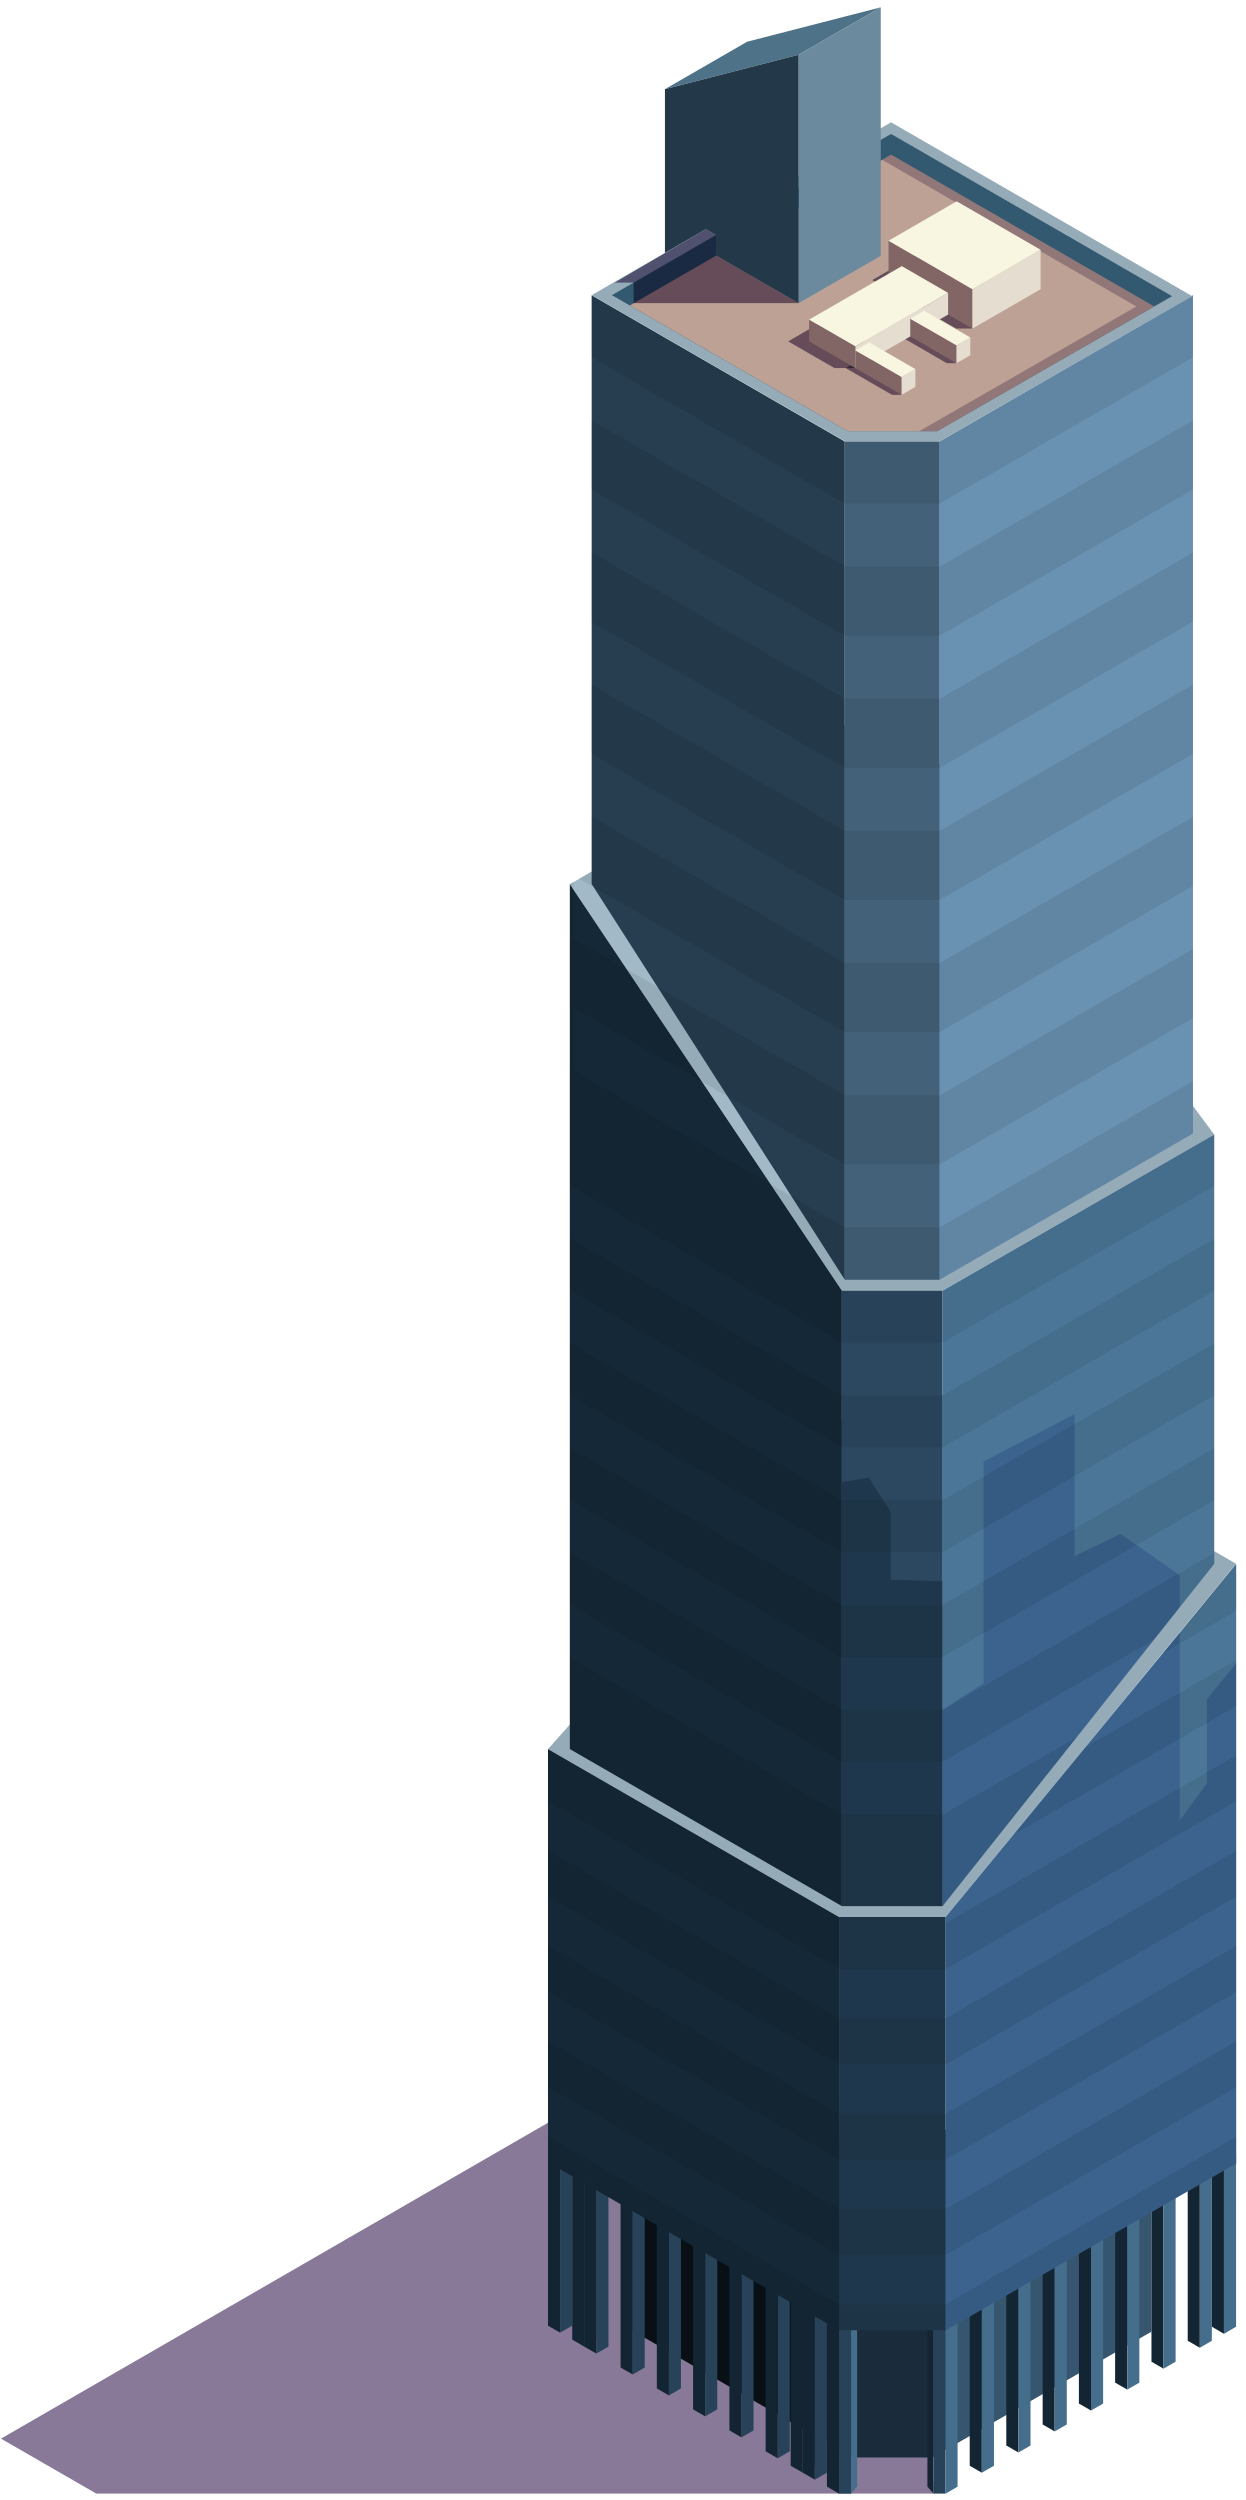
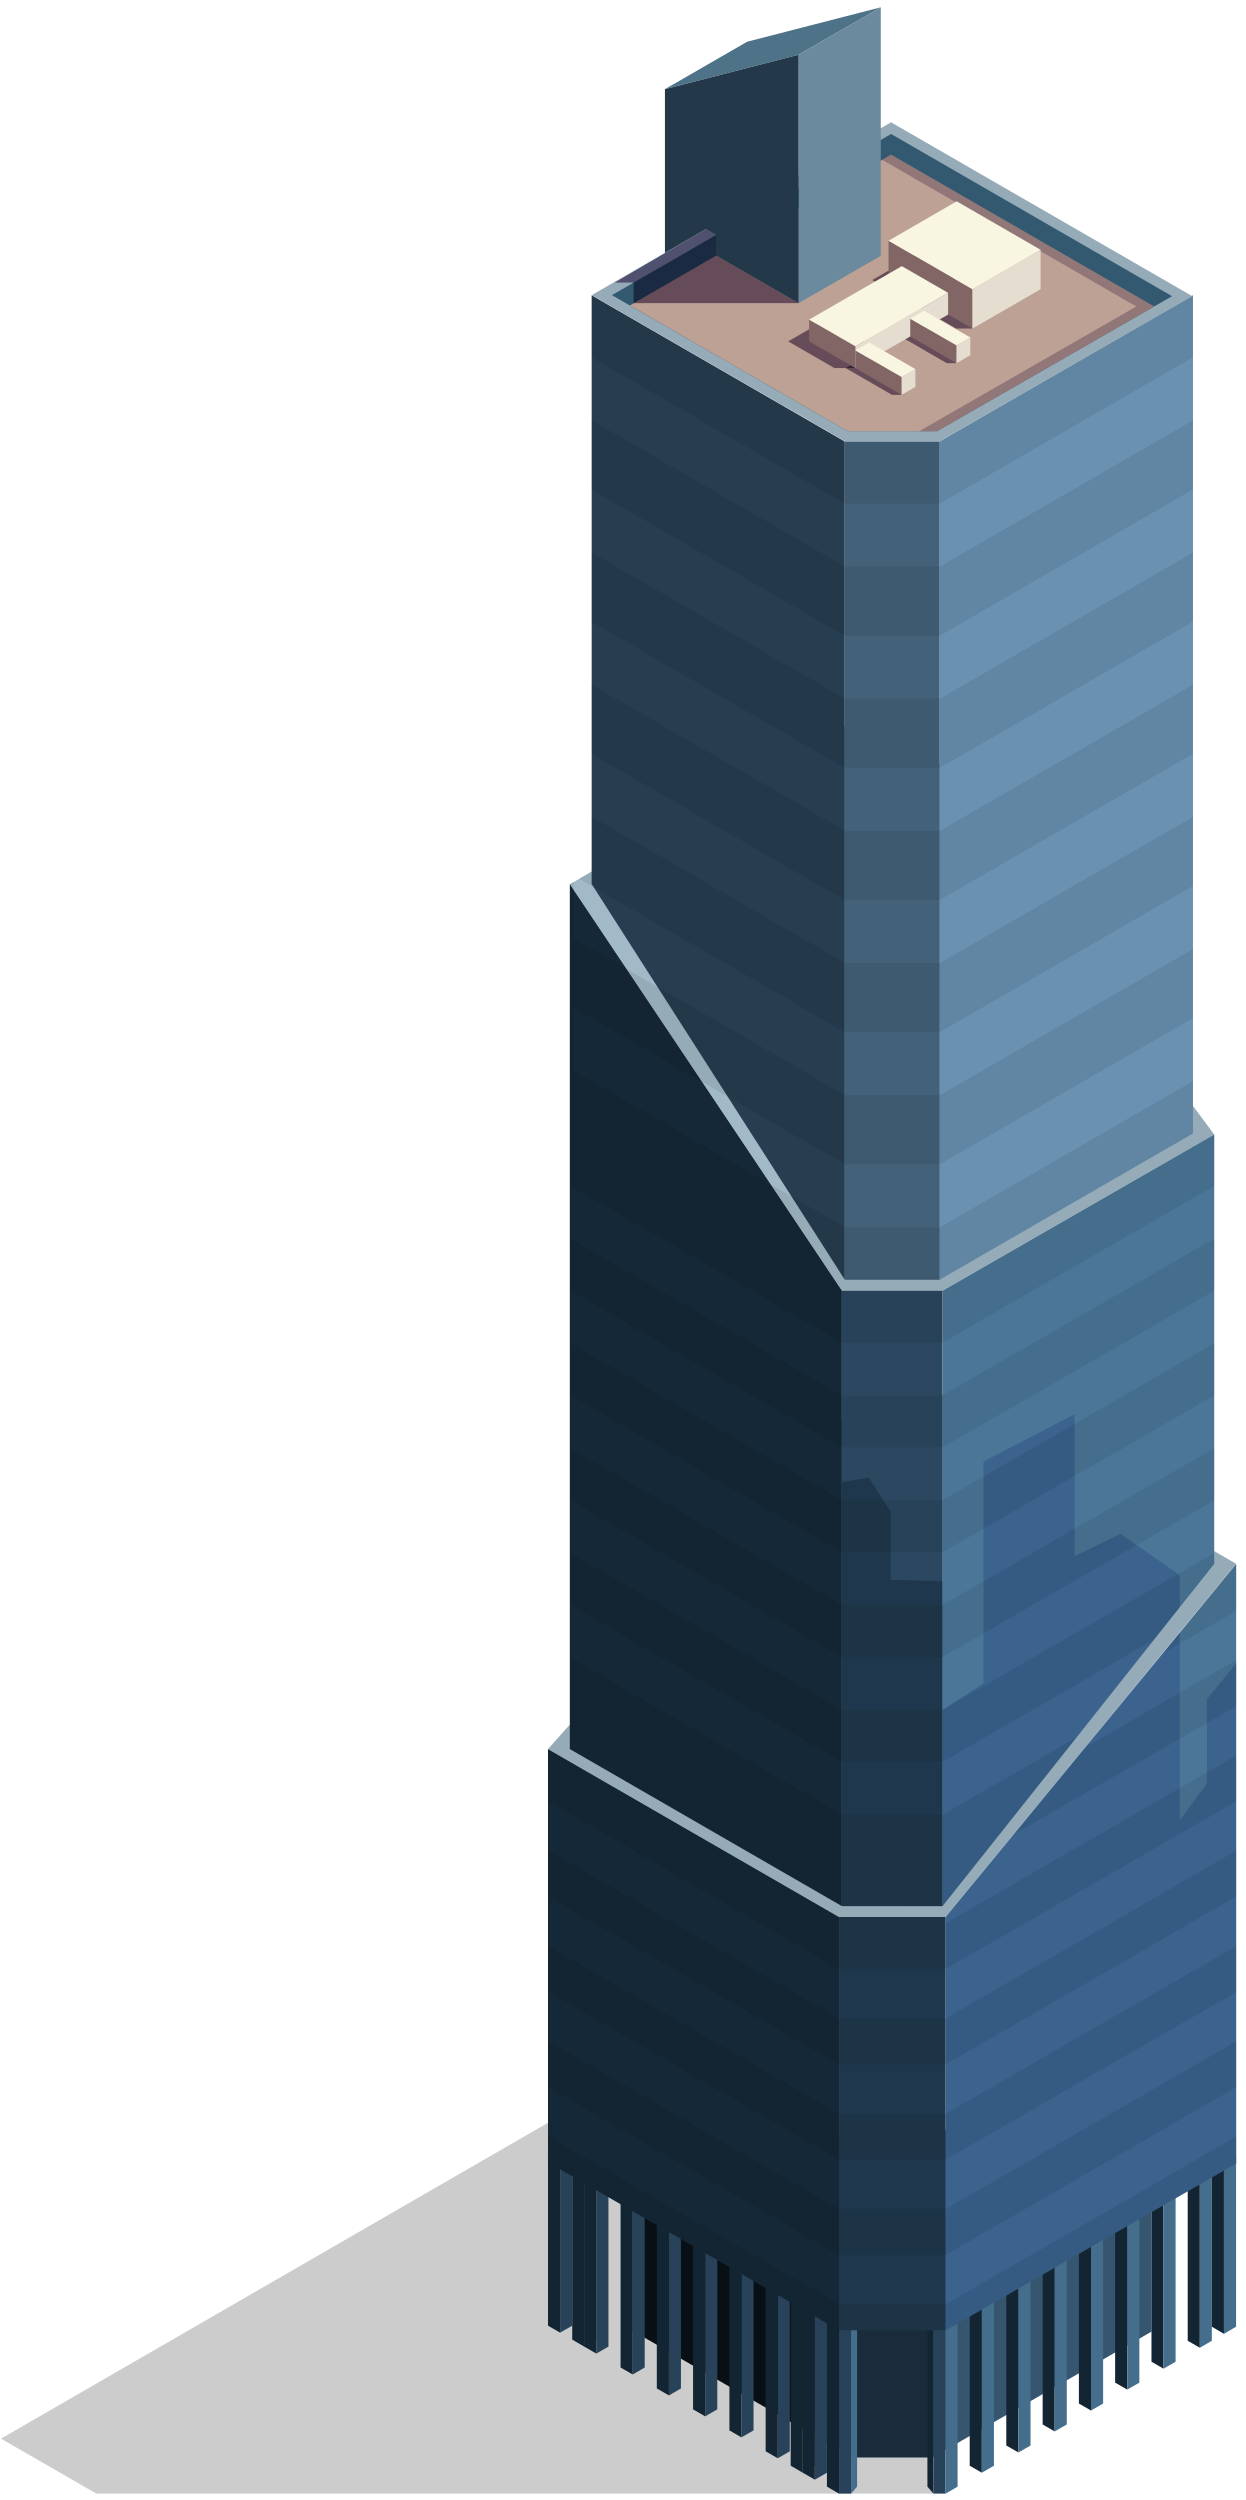
<svg xmlns="http://www.w3.org/2000/svg" width="131" height="263" viewBox="0 0 131 263" fill="none">
  <g style="mix-blend-mode:multiply">
-     <path d="M98.201 262.329H10.133L0.103 256.545L84.467 207.826C84.467 207.826 98.778 254.5 98.201 262.329Z" fill="#897998" />
+     <path d="M98.201 262.329H10.133L0.103 256.545L84.467 207.826C84.467 207.826 98.778 254.5 98.201 262.329Z" fill="rgb(0,0,0,0.2)" />
  </g>
  <path d="M66.56 212.42V245.204L89.638 258.529V225.746L66.56 212.42Z" fill="#080F15" />
  <path d="M98.093 225.745H89.638V258.528H98.093V225.745Z" fill="#1A2C3B" />
  <path d="M121.135 197.724V245.288L98.081 258.529V225.745L121.135 197.724Z" fill="#36556E" />
  <path d="M60.198 226.659V244.663L58.923 245.396V227.393L60.198 226.659Z" fill="#284359" />
  <path d="M124.948 228.246V246.249L126.222 246.983V228.98L124.948 228.246Z" fill="#132533" />
  <path d="M127.485 228.246V246.249L126.223 246.983V228.98L127.485 228.246Z" fill="#456D8C" />
  <path d="M121.135 230.448V248.451L122.398 249.185V231.181L121.135 230.448Z" fill="#132533" />
  <path d="M123.673 230.448V248.451L122.398 249.185V231.181L123.673 230.448Z" fill="#456D8C" />
  <path d="M117.311 232.648V250.652L118.586 251.385V233.382L117.311 232.648Z" fill="#132533" />
  <path d="M119.86 232.648V250.652L118.586 251.385V233.382L119.86 232.648Z" fill="#456D8C" />
  <path d="M113.499 234.849V252.853L114.773 253.586V235.595L113.499 234.849Z" fill="#132533" />
  <path d="M116.048 234.849V252.853L114.773 253.586V235.595L116.048 234.849Z" fill="#456D8C" />
  <path d="M109.686 237.062V255.053L110.949 255.787V237.795L109.686 237.062Z" fill="#132533" />
  <path d="M112.224 237.062V255.053L110.949 255.787V237.795L112.224 237.062Z" fill="#456D8C" />
  <path d="M105.862 239.263V257.267L107.137 258V239.997L105.862 239.263Z" fill="#132533" />
  <path d="M108.412 239.263V257.267L107.137 258V239.997L108.412 239.263Z" fill="#456D8C" />
  <path d="M102.013 241.392V259.395L103.288 260.129V242.137L102.013 241.392Z" fill="#132533" />
  <path d="M104.563 241.392V259.395L103.288 260.129V242.137L104.563 241.392Z" fill="#456D8C" />
  <path d="M127.485 226.779V244.771L128.76 245.516V227.513L127.485 226.779Z" fill="#132533" />
  <path d="M57.648 226.659V244.663L58.923 245.396V227.393L57.648 226.659Z" fill="#132533" />
  <path d="M62.735 228.126V246.129L61.46 246.863V228.86L62.735 228.126Z" fill="#284359" />
  <path d="M60.198 228.126V246.129L61.461 246.863V228.86L60.198 228.126Z" fill="#132533" />
  <path d="M64.01 228.86V246.863L62.736 247.597V229.593L64.01 228.86Z" fill="#284359" />
  <path d="M61.46 228.86V246.863L62.735 247.597V229.593L61.46 228.86Z" fill="#132533" />
  <path d="M67.823 231.061V249.064L66.56 249.798V231.794L67.823 231.061Z" fill="#284359" />
  <path d="M65.285 231.061V249.064L66.56 249.798V231.794L65.285 231.061Z" fill="#132533" />
  <path d="M71.635 233.274V251.265L70.372 251.999V233.996L71.635 233.274Z" fill="#284359" />
  <path d="M69.097 233.274V251.265L70.372 251.999V233.996L69.097 233.274Z" fill="#132533" />
  <path d="M75.459 235.475V253.466L74.185 254.2V236.208L75.459 235.475Z" fill="#284359" />
  <path d="M72.91 235.475V253.466L74.185 254.2V236.208L72.91 235.475Z" fill="#132533" />
  <path d="M79.272 237.675V255.679L77.997 256.412V238.409L79.272 237.675Z" fill="#284359" />
  <path d="M76.734 237.675V255.679L77.997 256.412V238.409L76.734 237.675Z" fill="#132533" />
  <path d="M83.084 239.875V257.879L81.821 258.612V240.609L83.084 239.875Z" fill="#284359" />
  <path d="M80.546 239.875V257.879L81.821 258.612V240.609L80.546 239.875Z" fill="#132533" />
  <path d="M85.718 241.392V259.395L84.455 260.129V242.137L85.718 241.392Z" fill="#284359" />
  <path d="M83.18 241.392V259.395L84.455 260.129V242.137L83.18 241.392Z" fill="#132533" />
  <path d="M86.993 242.137V260.129L85.718 260.862V242.871L86.993 242.137Z" fill="#284359" />
  <path d="M84.455 242.137V260.129L85.718 260.862V242.871L84.455 242.137Z" fill="#132533" />
  <path d="M130.035 226.779V244.771L128.76 245.516V227.513L130.035 226.779Z" fill="#456D8C" />
  <path d="M89.53 244.326V262.33H88.267V244.338L89.53 244.326Z" fill="#284359" />
  <path d="M86.993 243.604V261.595L88.267 262.329V244.338L86.993 243.604Z" fill="#132533" />
  <path d="M90.168 243.604V261.595L89.53 262.329V244.338L90.168 243.604Z" fill="#456D8C" />
  <path d="M97.564 243.604V261.595L98.201 262.329V244.338L97.564 243.604Z" fill="#132533" />
  <path d="M98.201 244.326V262.33H99.476V244.338L98.201 244.326Z" fill="#284359" />
  <path d="M100.739 243.604V261.595L99.476 262.329V244.338L100.739 243.604Z" fill="#456D8C" />
  <path d="M88.568 135.776L59.945 93.01L93.739 73.503L127.738 119.36L99.163 135.776H88.568Z" fill="#95ABB8" />
  <path d="M98.863 46.433H88.881V134.634H98.863V46.433Z" fill="#3E5A70" />
  <path d="M88.868 46.445V134.622L62.242 92.999V31.063L88.868 46.445Z" fill="#23394A" />
  <path d="M98.862 134.622L125.501 119.241V31.052L98.862 46.421V134.622Z" fill="#6186A3" />
  <path d="M98.862 46.421H88.88L62.242 31.051L74.269 24.1L93.739 12.867L125.428 31.159L98.862 46.421Z" fill="#95ABB8" />
  <path d="M89.169 45.363L64.371 31.051L75.339 24.713L93.739 14.094L123.3 31.16L98.574 45.363H89.169Z" fill="#335970" />
  <path d="M93.739 16.271L75.339 26.89L66.259 32.134L89.169 45.363H98.574L121.412 32.242L93.739 16.271Z" fill="#BDA195" />
  <g style="mix-blend-mode:multiply">
    <path d="M93.74 16.271L92.802 16.812L119.536 32.242L96.698 45.363H98.574L121.412 32.242L93.74 16.271Z" fill="#C5BDCD" />
  </g>
  <path d="M88.267 201.669L57.648 184.002L93.739 143.558L130.035 164.507L99.476 201.669H88.267Z" fill="#95ABB8" />
  <path d="M59.945 93.011V184.002L88.568 200.526V135.776L59.945 93.011Z" fill="#132533" />
  <path d="M99.163 135.776H88.568V200.526H99.163V135.776Z" fill="#284359" />
  <path d="M127.738 119.349V164.519L121.388 172.505L113.258 182.775L99.163 200.514V135.777L127.738 119.349Z" fill="#456D8C" />
  <path d="M57.648 184.002V227.477L88.267 245.156V201.669L57.648 184.002Z" fill="#132533" />
  <path d="M99.476 201.668H88.267V245.144H99.476V201.668Z" fill="#284359" />
  <path d="M130.047 164.52V227.598L99.476 245.156V201.669L106.595 193.022L114.172 183.81L122.326 173.924L130.047 164.52Z" fill="#456D8C" />
  <path d="M92.657 26.914L84.01 31.893V5.76L92.657 0.769V26.914Z" fill="#6C8A9D" />
  <path d="M92.657 0.769L84.01 5.76L69.951 9.38L78.598 4.389L92.657 0.769Z" fill="#4E7288" />
  <path d="M69.951 26.601L74.269 24.1L75.339 24.713V26.89L84.01 31.893V5.76L69.951 9.38V26.601Z" fill="#23394A" />
  <g style="mix-blend-mode:color-dodge">
    <path d="M98.863 52.975H88.881V59.602H98.863V52.975Z" fill="#141414" />
  </g>
  <g style="mix-blend-mode:color-dodge">
    <path d="M98.862 59.601L125.501 44.22V37.593L98.862 52.975V59.601Z" fill="#141414" />
  </g>
  <g style="mix-blend-mode:color-dodge">
    <path d="M98.863 66.877H88.881V73.504H98.863V66.877Z" fill="#141414" />
  </g>
  <g style="mix-blend-mode:color-dodge">
    <path d="M98.862 73.504L125.501 58.123V51.496L98.862 66.878V73.504Z" fill="#141414" />
  </g>
  <g style="mix-blend-mode:color-dodge">
    <path d="M98.863 80.78H88.881V87.406H98.863V80.78Z" fill="#141414" />
  </g>
  <g style="mix-blend-mode:color-dodge">
    <path d="M98.862 87.407L125.501 72.025V65.398L98.862 80.78V87.407Z" fill="#141414" />
  </g>
  <g style="mix-blend-mode:color-dodge">
    <path d="M98.863 94.682H88.881V101.309H98.863V94.682Z" fill="#141414" />
  </g>
  <g style="mix-blend-mode:color-dodge">
    <path d="M98.862 101.308L125.501 85.927V79.3L98.862 94.682V101.308Z" fill="#141414" />
  </g>
  <g style="mix-blend-mode:color-dodge">
    <path d="M98.863 108.584H88.881V115.211H98.863V108.584Z" fill="#141414" />
  </g>
  <g style="mix-blend-mode:color-dodge">
    <path d="M98.862 115.211L125.501 99.83V93.203L98.862 108.585V115.211Z" fill="#141414" />
  </g>
  <g style="mix-blend-mode:color-dodge">
    <path d="M98.863 122.487H88.881V129.114H98.863V122.487Z" fill="#141414" />
  </g>
  <g style="mix-blend-mode:color-dodge">
    <path d="M98.862 129.114L125.501 113.732V107.105L98.862 122.487V129.114Z" fill="#141414" />
  </g>
  <g style="mix-blend-mode:color-dodge">
    <path d="M99.163 141.236V146.792L127.738 130.304V124.748L99.163 141.236Z" fill="#141414" />
  </g>
  <g style="mix-blend-mode:color-dodge">
    <path d="M99.163 152.264V157.821L127.738 141.321V135.776L99.163 152.264Z" fill="#141414" />
  </g>
  <g style="mix-blend-mode:color-dodge">
    <path d="M130.047 169.45V174.645L114.172 183.809L122.326 173.923L130.047 169.45Z" fill="#141414" />
  </g>
  <g style="mix-blend-mode:color-dodge">
    <path d="M130.047 179.48V184.675L99.476 202.318V201.669L106.595 193.022L130.047 179.48Z" fill="#141414" />
  </g>
  <g style="mix-blend-mode:color-dodge">
    <path d="M99.476 207.153V212.348L130.047 194.693V189.498L99.476 207.153Z" fill="#141414" />
  </g>
  <g style="mix-blend-mode:color-dodge">
    <path d="M99.476 217.182V222.366L130.047 204.723V199.528L99.476 217.182Z" fill="#141414" />
  </g>
  <g style="mix-blend-mode:color-dodge">
    <path d="M99.476 227.2V232.396L130.047 214.741V209.558L99.476 227.2Z" fill="#141414" />
  </g>
  <g style="mix-blend-mode:color-dodge">
    <path d="M99.476 237.23V242.414L130.047 224.771V219.576L99.476 237.23Z" fill="#141414" />
  </g>
  <g style="mix-blend-mode:color-dodge">
    <path d="M99.163 163.293V168.837L127.738 152.349V146.792L99.163 163.293Z" fill="#141414" />
  </g>
  <g style="mix-blend-mode:color-dodge">
    <path d="M88.568 141.236V146.792L60.006 130.304V124.748L88.568 141.236Z" fill="#141414" />
  </g>
  <g style="mix-blend-mode:color-dodge">
    <path d="M88.868 66.878V73.492L62.242 58.135V51.496L88.868 66.878Z" fill="#141414" />
  </g>
  <g style="mix-blend-mode:color-dodge">
    <path d="M88.868 80.78V87.395L62.242 72.037V65.411L88.868 80.78Z" fill="#141414" />
  </g>
  <g style="mix-blend-mode:color-dodge">
    <path d="M88.868 94.695V101.297L62.242 85.915V79.313L88.868 94.695Z" fill="#141414" />
  </g>
  <g style="mix-blend-mode:color-dodge">
    <path d="M88.881 108.585V115.211L60.318 98.711V92.097L88.881 108.585Z" fill="#141414" />
  </g>
  <g style="mix-blend-mode:color-dodge">
    <path d="M88.881 122.487V129.114L60.318 112.613V105.999L88.881 122.487Z" fill="#141414" />
  </g>
  <g style="mix-blend-mode:color-dodge">
    <path d="M88.868 52.975V59.601L62.242 44.232V37.593L88.868 52.975Z" fill="#141414" />
  </g>
  <g style="mix-blend-mode:color-dodge">
    <path d="M99.163 174.308V179.865L127.738 163.376V157.82L99.163 174.308Z" fill="#141414" />
  </g>
  <g style="mix-blend-mode:color-dodge">
    <path d="M121.388 172.504L113.258 182.775L99.163 190.905V185.348L121.388 172.504Z" fill="#141414" />
  </g>
  <g style="mix-blend-mode:multiply">
    <path d="M84.01 31.893H66.656V29.728H64.672L74.269 24.1L75.339 24.713V26.89L84.01 31.893Z" fill="#897998" />
  </g>
  <g style="mix-blend-mode:multiply">
    <path d="M99.163 200.514V179.876L103.469 177.086V153.755L113.042 148.776V163.713L117.876 161.356L124.106 165.709V169.089L99.163 200.514Z" fill="#C7D6ED" />
  </g>
  <g style="mix-blend-mode:multiply">
    <path d="M130.047 174.994V227.597L99.476 245.156V201.668L124.106 171.735V191.506L126.968 187.622V178.746L130.047 174.994Z" fill="#C7D6ED" />
  </g>
  <g style="mix-blend-mode:multiply">
    <path d="M99.163 166.347V200.526L88.58 200.514V155.92L91.394 155.439L93.703 159.047V166.191L99.163 166.347Z" fill="#B7C2C9" />
  </g>
  <g style="mix-blend-mode:multiply">
    <path d="M99.464 201.668H88.267V245.144H99.464V201.668Z" fill="#B7C2C9" />
  </g>
  <g style="mix-blend-mode:color-dodge">
    <path d="M99.163 141.249H88.568V146.805H99.163V141.249Z" fill="#141414" />
  </g>
  <g style="mix-blend-mode:color-dodge">
    <path d="M88.568 152.264V157.821L60.006 141.321V135.776L88.568 152.264Z" fill="#141414" />
  </g>
  <g style="mix-blend-mode:color-dodge">
    <path d="M99.163 152.265H88.568V157.821H99.163V152.265Z" fill="#141414" />
  </g>
  <g style="mix-blend-mode:color-dodge">
    <path d="M88.568 163.293V168.837L60.006 152.349V146.792L88.568 163.293Z" fill="#141414" />
  </g>
  <g style="mix-blend-mode:color-dodge">
    <path d="M99.163 163.292H88.568V168.849H99.163V163.292Z" fill="#141414" />
  </g>
  <g style="mix-blend-mode:color-dodge">
    <path d="M88.568 174.308V179.865L60.006 163.376V157.82L88.568 174.308Z" fill="#141414" />
  </g>
  <g style="mix-blend-mode:color-dodge">
    <path d="M99.163 174.309H88.568V179.865H99.163V174.309Z" fill="#141414" />
  </g>
  <g style="mix-blend-mode:color-dodge">
    <path d="M88.568 185.337V190.893L60.006 174.393V168.837L88.568 185.337Z" fill="#141414" />
  </g>
  <g style="mix-blend-mode:color-dodge">
    <path d="M99.163 185.336H88.568V190.893H99.163V185.336Z" fill="#141414" />
  </g>
  <g style="mix-blend-mode:color-dodge">
    <path d="M88.267 207.153V212.348L57.648 194.669V189.474L88.267 207.153Z" fill="#141414" />
  </g>
  <g style="mix-blend-mode:color-dodge">
    <path d="M99.476 207.153H88.267V212.348H99.476V207.153Z" fill="#141414" />
  </g>
  <g style="mix-blend-mode:color-dodge">
    <path d="M88.267 217.182V222.365L57.648 204.699V199.503L88.267 217.182Z" fill="#141414" />
  </g>
  <g style="mix-blend-mode:color-dodge">
    <path d="M99.476 217.182H88.267V222.378H99.476V217.182Z" fill="#141414" />
  </g>
  <g style="mix-blend-mode:color-dodge">
    <path d="M88.267 227.2V232.395L57.648 214.717V209.533L88.267 227.2Z" fill="#141414" />
  </g>
  <g style="mix-blend-mode:color-dodge">
    <path d="M99.476 227.2H88.267V232.396H99.476V227.2Z" fill="#141414" />
  </g>
  <g style="mix-blend-mode:color-dodge">
    <path d="M88.267 237.23V242.414L57.648 224.747V219.552L88.267 237.23Z" fill="#141414" />
  </g>
  <g style="mix-blend-mode:color-dodge">
    <path d="M99.476 237.231H88.267V242.426H99.476V237.231Z" fill="#141414" />
  </g>
  <g style="mix-blend-mode:multiply">
    <path d="M91.755 29.464L98.923 25.327L102.302 34.563H100.582L91.755 29.464Z" fill="#897998" />
  </g>
  <g style="mix-blend-mode:multiply">
    <path d="M82.916 35.91L92.669 30.281L89.987 38.724H87.786L82.916 35.91Z" fill="#897998" />
  </g>
  <g style="mix-blend-mode:multiply">
    <path d="M88.965 38.724L90.408 37.894L94.858 41.538H93.835L88.965 38.724Z" fill="#897998" />
  </g>
  <g style="mix-blend-mode:multiply">
    <path d="M94.737 35.393L96.181 34.563L100.63 38.207H99.596L94.737 35.393Z" fill="#897998" />
  </g>
  <path d="M93.475 29.464V25.327L102.302 30.426V34.563L93.475 29.464Z" fill="#826565" />
  <path d="M109.47 30.426V26.277L102.302 30.426V34.563L109.47 30.426Z" fill="#E5DED0" />
  <path d="M93.475 25.327L100.642 21.178L109.47 26.277L102.302 30.426L93.475 25.327Z" fill="#F8F6E1" />
  <path d="M85.116 35.91V33.624L89.987 36.439V38.724L85.116 35.91Z" fill="#826565" />
  <path d="M99.74 33.095V30.81L89.987 36.438V38.723L99.74 33.095Z" fill="#E5DED0" />
  <path d="M85.116 33.625L94.87 27.997L99.74 30.811L89.987 36.439L85.116 33.625Z" fill="#F8F6E1" />
  <path d="M89.987 38.724V36.859L94.858 39.661V41.538L89.987 38.724Z" fill="#826565" />
  <path d="M96.301 40.696V38.832L94.858 39.662V41.538L96.301 40.696Z" fill="#E5DED0" />
  <path d="M89.987 36.859L91.43 36.018L96.301 38.832L94.858 39.662L89.987 36.859Z" fill="#F8F6E1" />
  <path d="M95.76 35.392V33.528L100.63 36.331V38.207L95.76 35.392Z" fill="#826565" />
  <path d="M102.074 37.365V35.501L100.63 36.33V38.206L102.074 37.365Z" fill="#E5DED0" />
  <path d="M95.76 33.528L97.203 32.687L102.073 35.501L100.63 36.331L95.76 33.528Z" fill="#F8F6E1" />
</svg>
